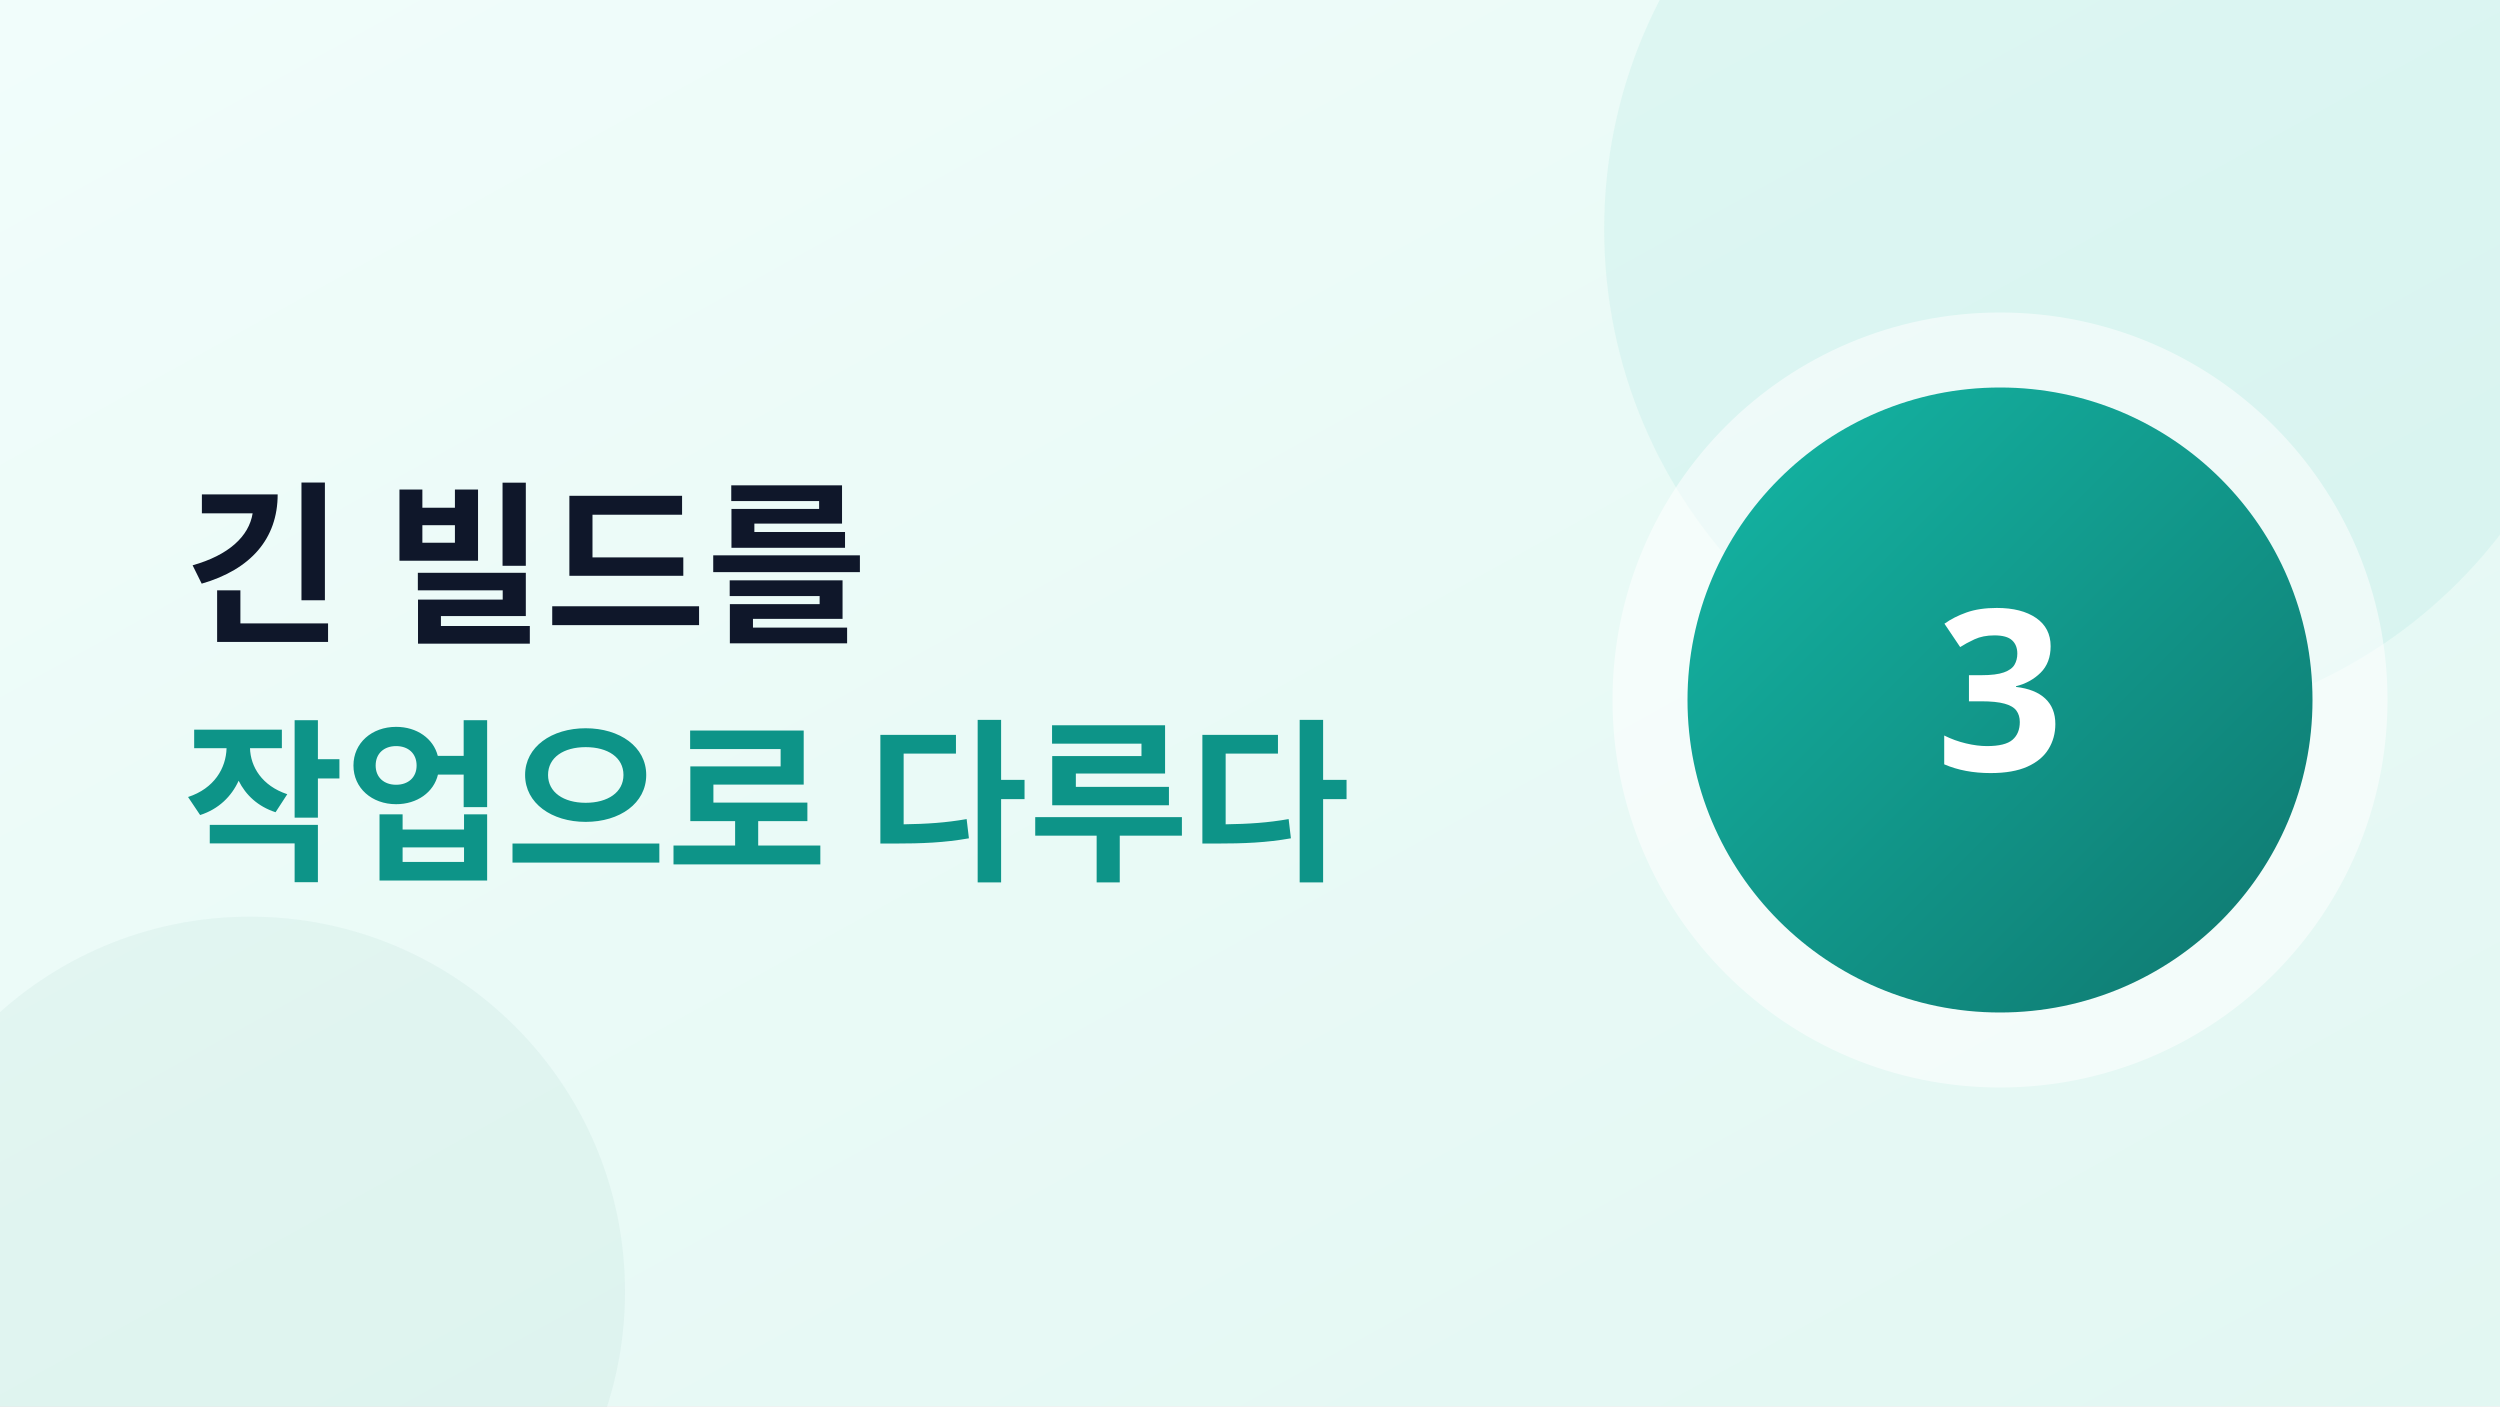
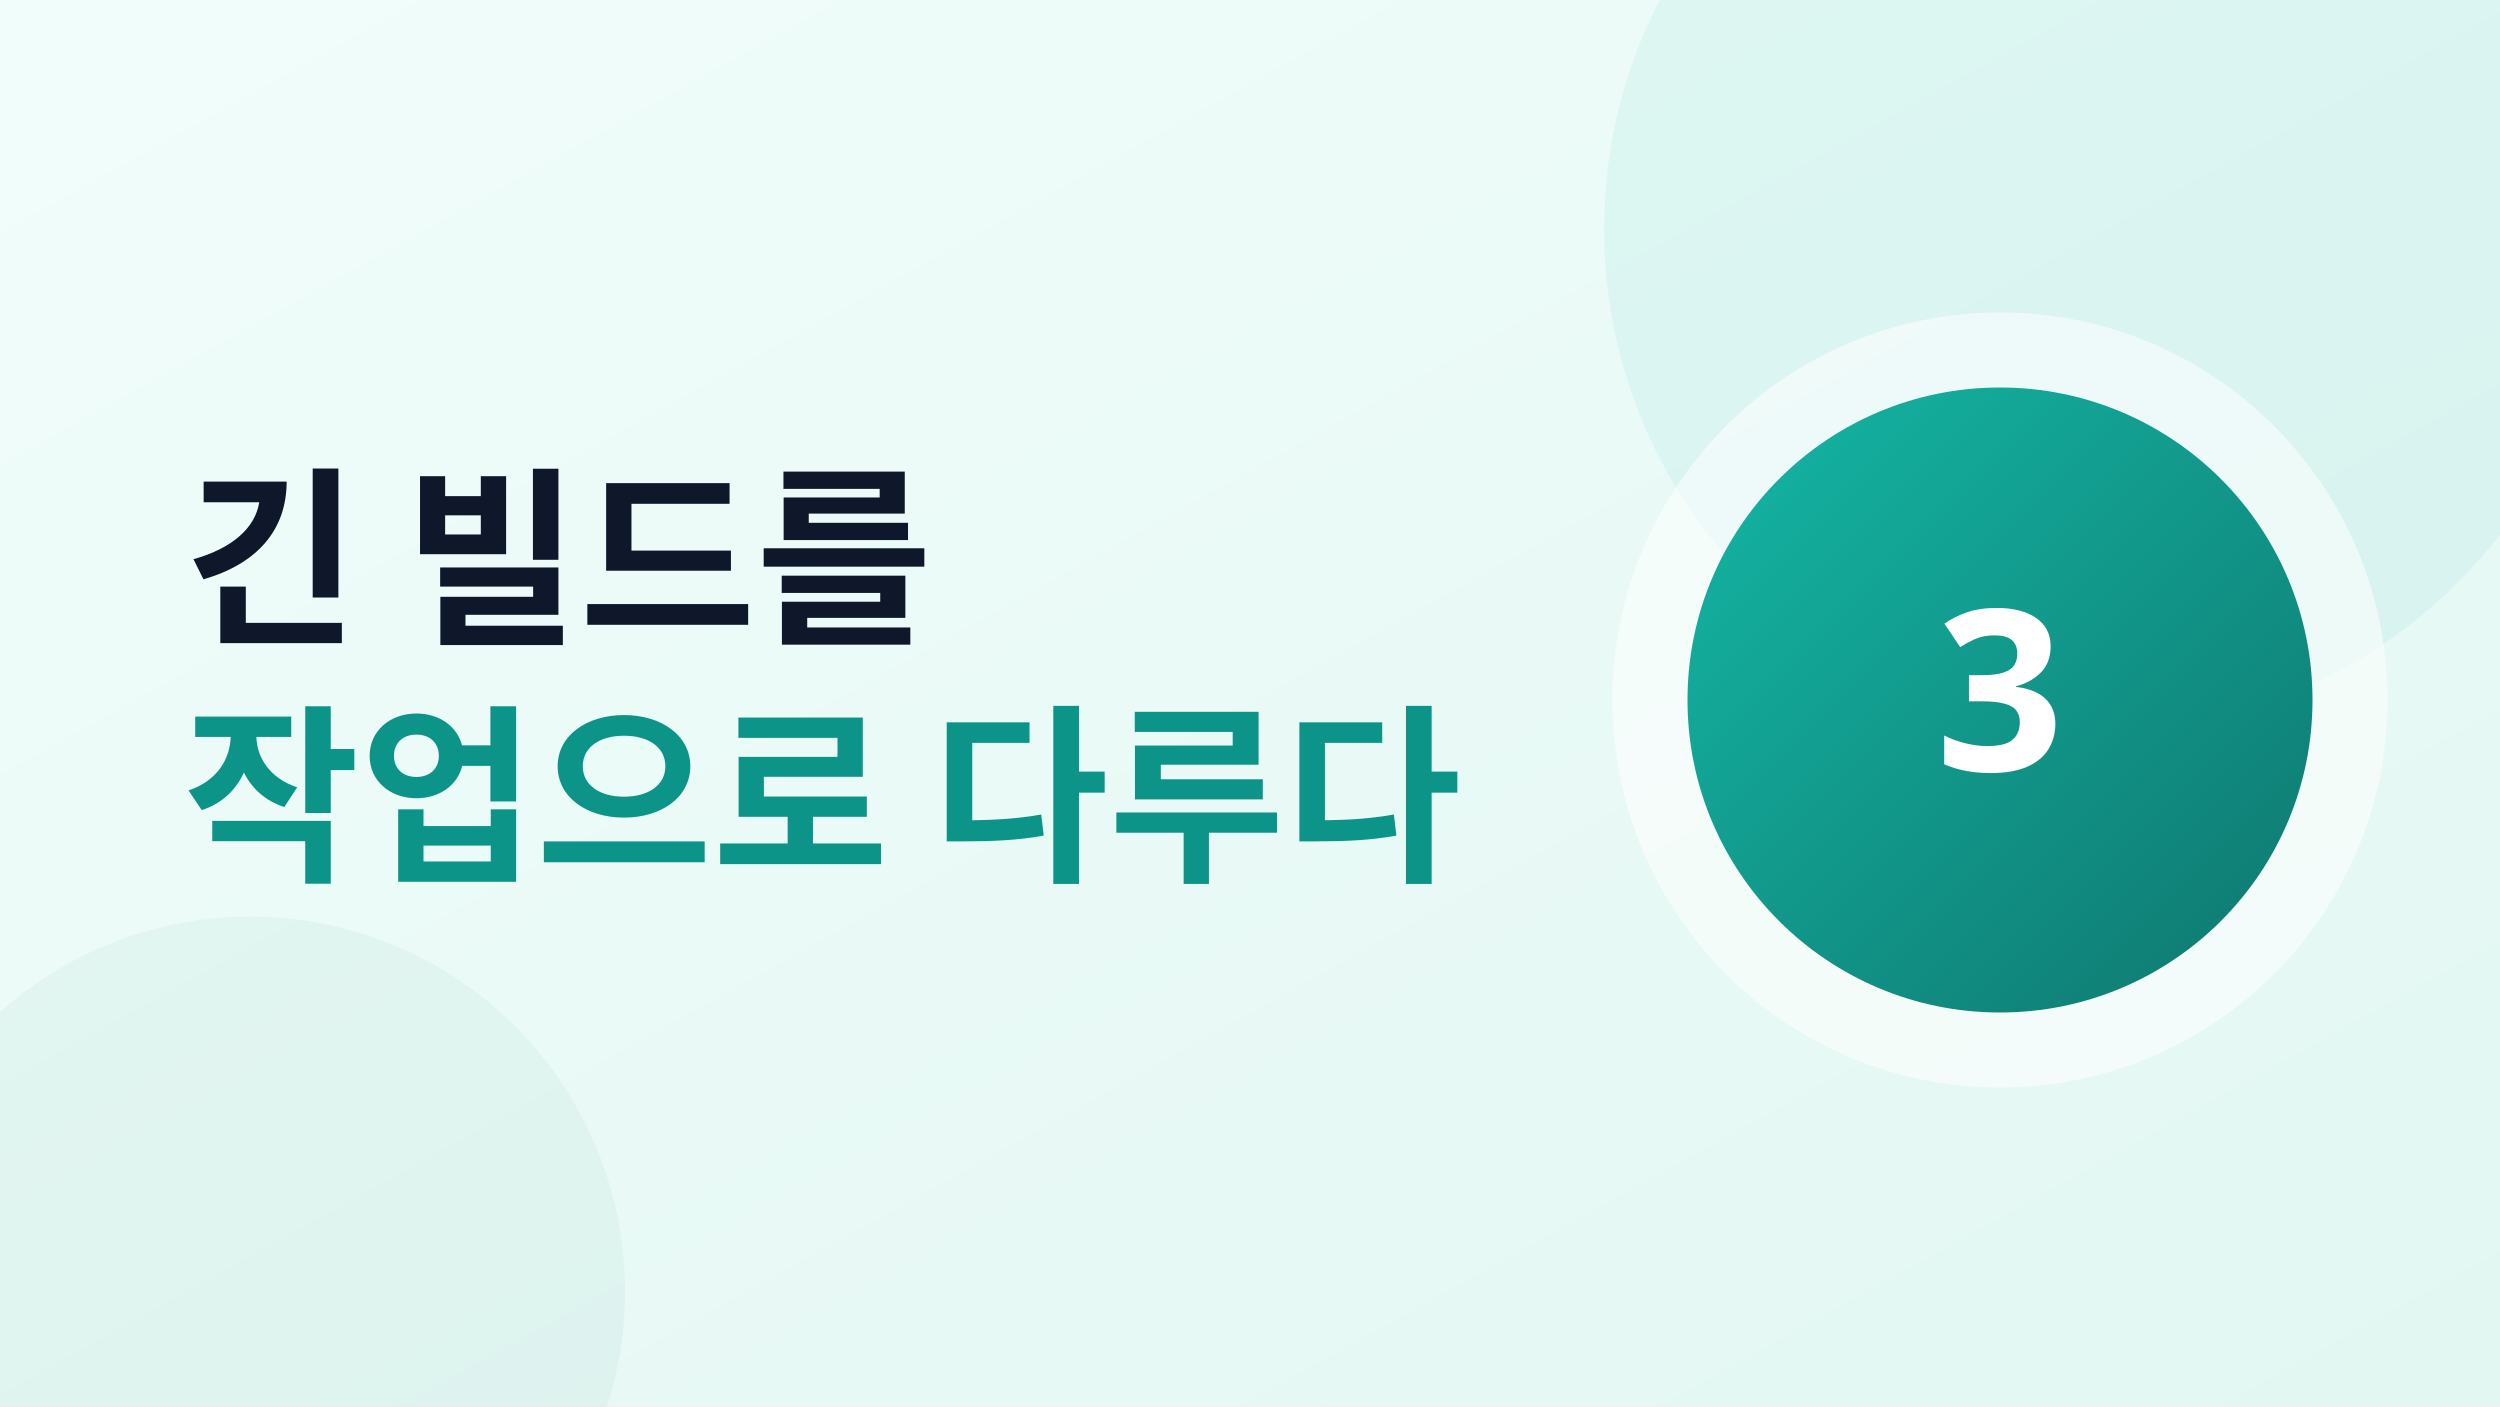
<svg xmlns="http://www.w3.org/2000/svg" viewBox="0 0 1200 675" role="img" aria-label="TECH NOTE · 온톨로지 3편 — 긴 빌드를 작업으로 다루다">
  <defs>
    <linearGradient id="bg" x1="0" y1="0" x2="1" y2="1">
      <stop offset="0" stop-color="#f1fdfb" />
      <stop offset="1" stop-color="#e2f7f2" />
    </linearGradient>
    <linearGradient id="badge" x1="0" y1="0" x2="1" y2="1">
      <stop offset="0" stop-color="#14b8a6" />
      <stop offset="1" stop-color="#0f766e" />
    </linearGradient>
  </defs>
  <rect width="1200" height="675" fill="url(#bg)" />
  <circle cx="1010" cy="110" r="240" fill="#14b8a6" opacity="0.07" />
  <circle cx="120" cy="620" r="180" fill="#0f766e" opacity="0.05" />
-   <text x="88" y="302" font-family="Pretendard,'Pretendard Variable','Malgun Gothic','Apple SD Gothic Neo','Noto Sans KR',sans-serif" font-size="84" font-weight="800" fill="#0f172a">긴 빌드를</text>
-   <text x="88" y="416" font-family="Pretendard,'Pretendard Variable','Malgun Gothic','Apple SD Gothic Neo','Noto Sans KR',sans-serif" font-size="84" font-weight="800" fill="#0d9488">작업으로 다루다</text>
+   <text x="88" y="302" font-family="Pretendard,'Pretendard Variable','Malgun Gothic','Apple SD Gothic Neo','Noto Sans KR',sans-serif" font-size="92" font-weight="800" fill="#0f172a">긴 빌드를</text>
+   <text x="88" y="416" font-family="Pretendard,'Pretendard Variable','Malgun Gothic','Apple SD Gothic Neo','Noto Sans KR',sans-serif" font-size="92" font-weight="800" fill="#0d9488">작업으로 다루다</text>
  <circle cx="960" cy="336" r="186" fill="#ffffff" opacity="0.55" />
  <circle cx="960" cy="336" r="150" fill="url(#badge)" />
  <text x="960" y="370" text-anchor="middle" font-family="Pretendard,'Pretendard Variable','Malgun Gothic','Apple SD Gothic Neo','Noto Sans KR',sans-serif" font-size="108" font-weight="800" fill="#ffffff">3</text>
</svg>
